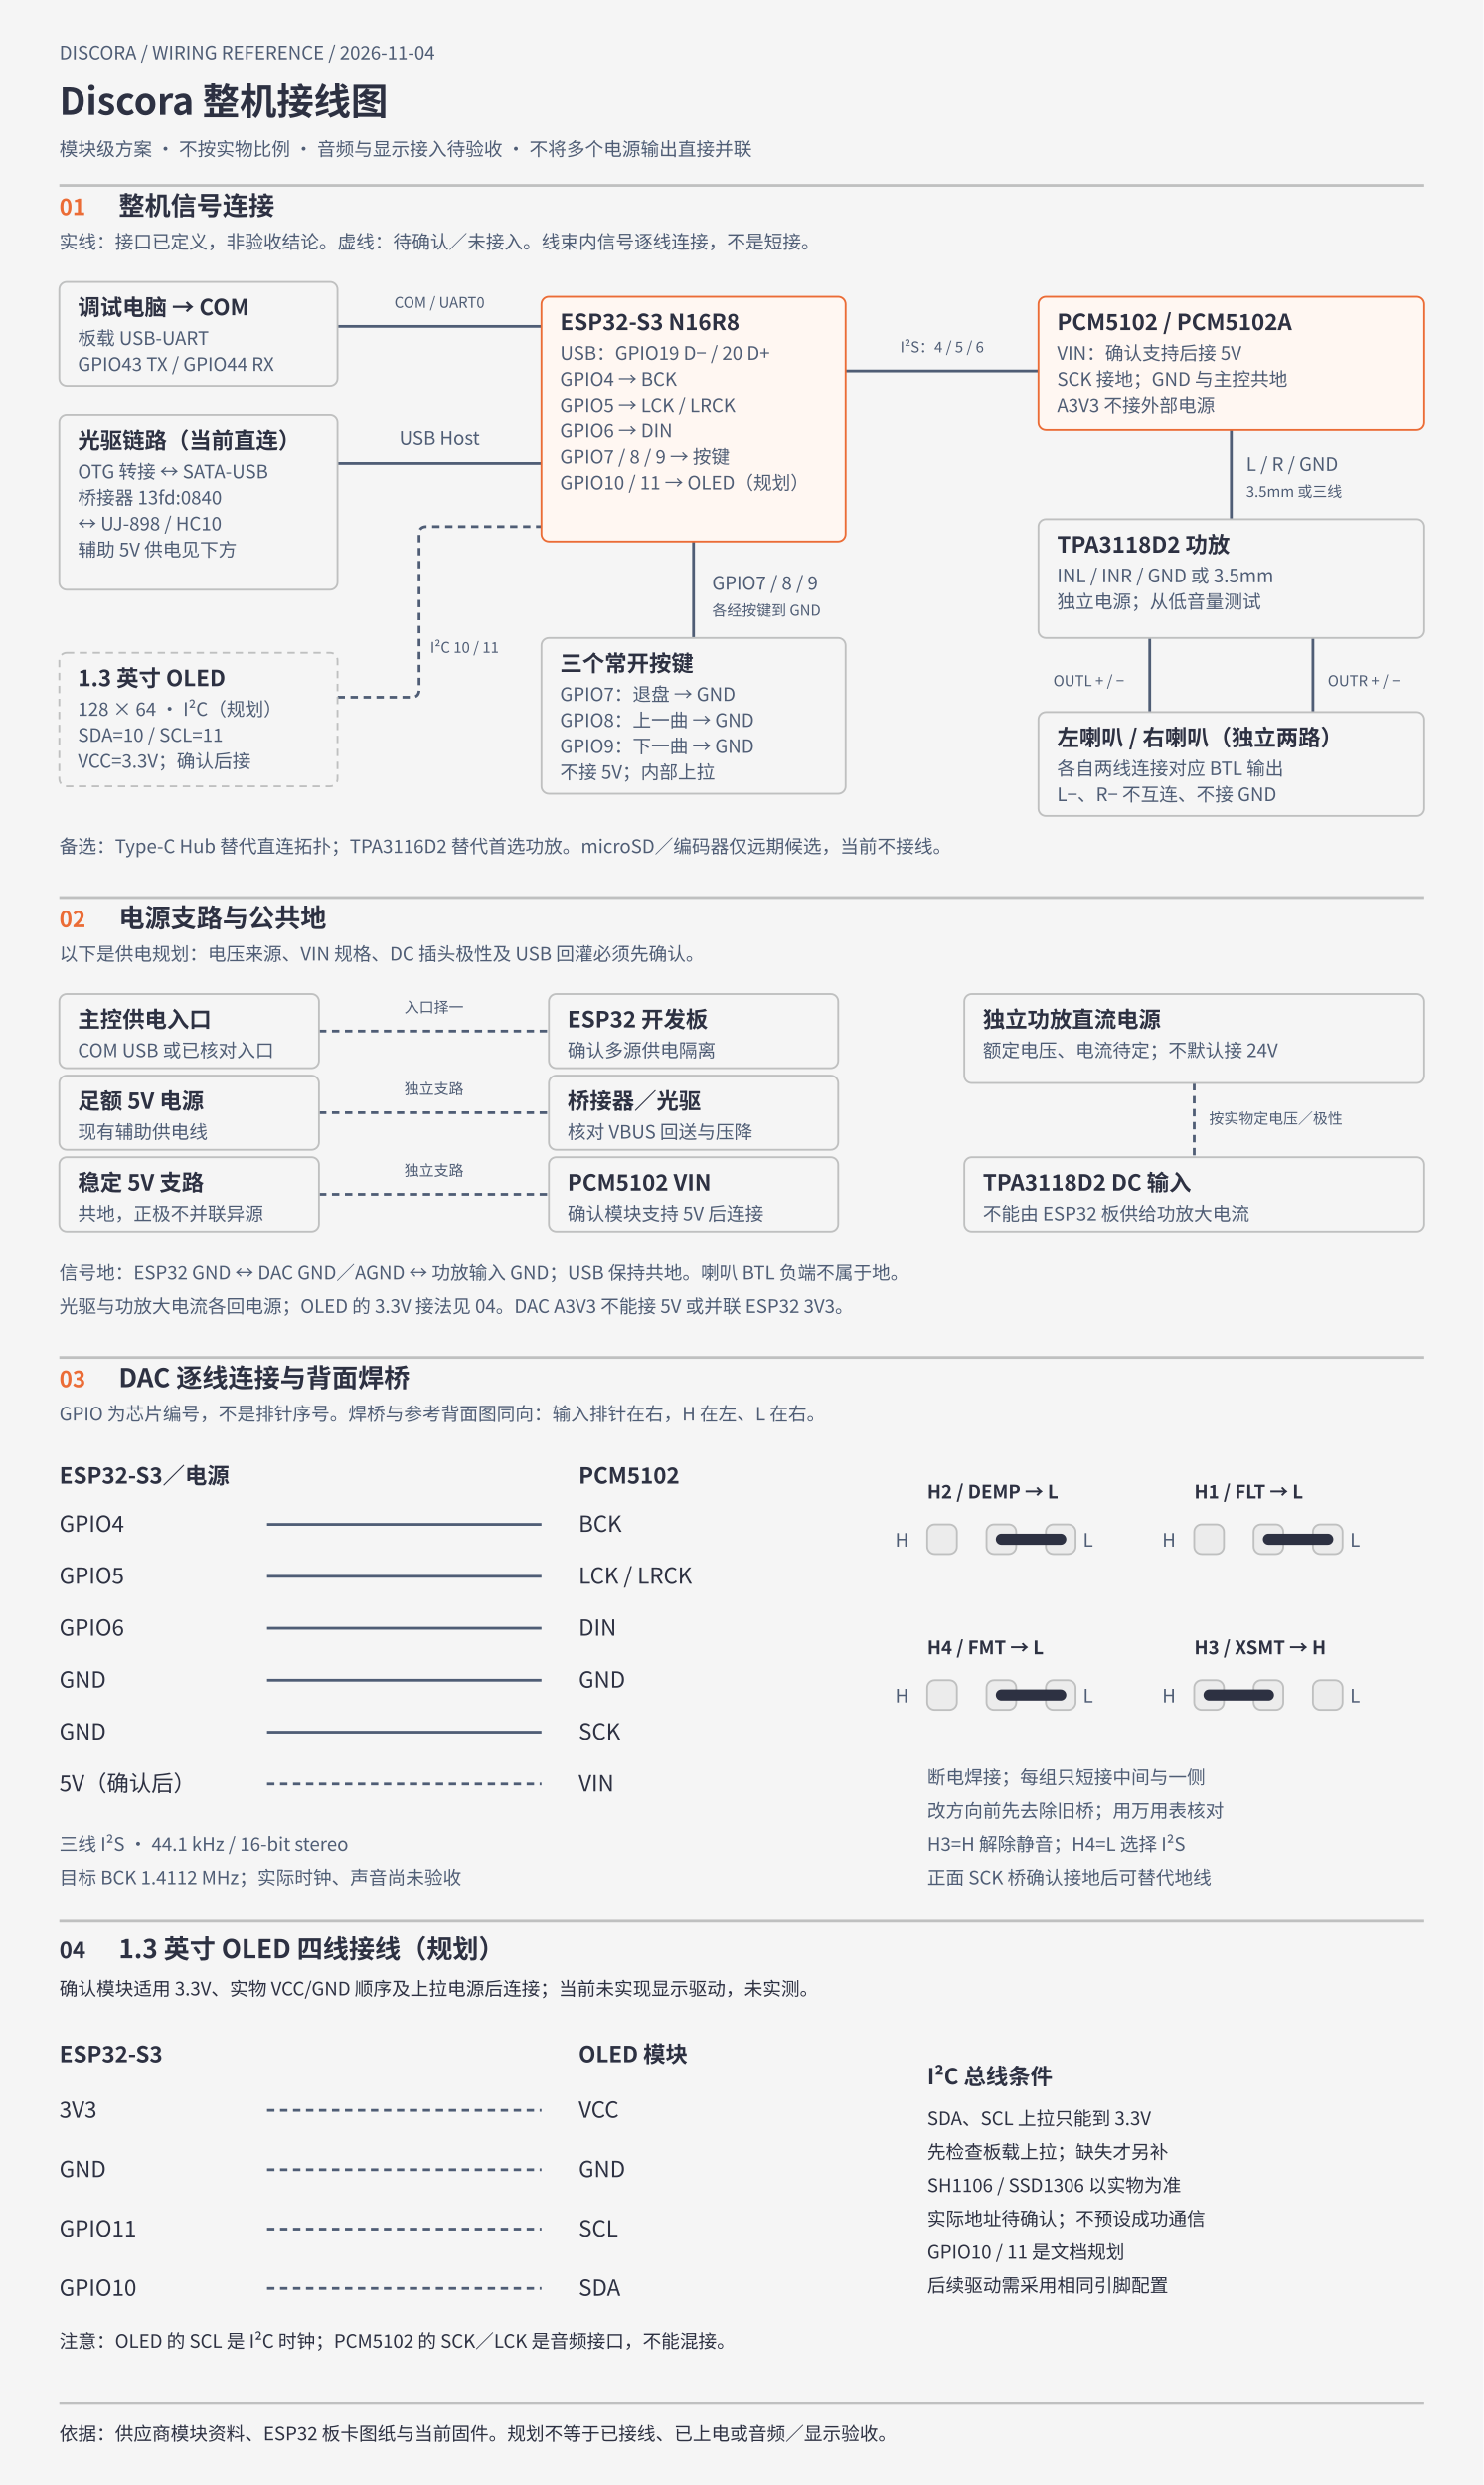
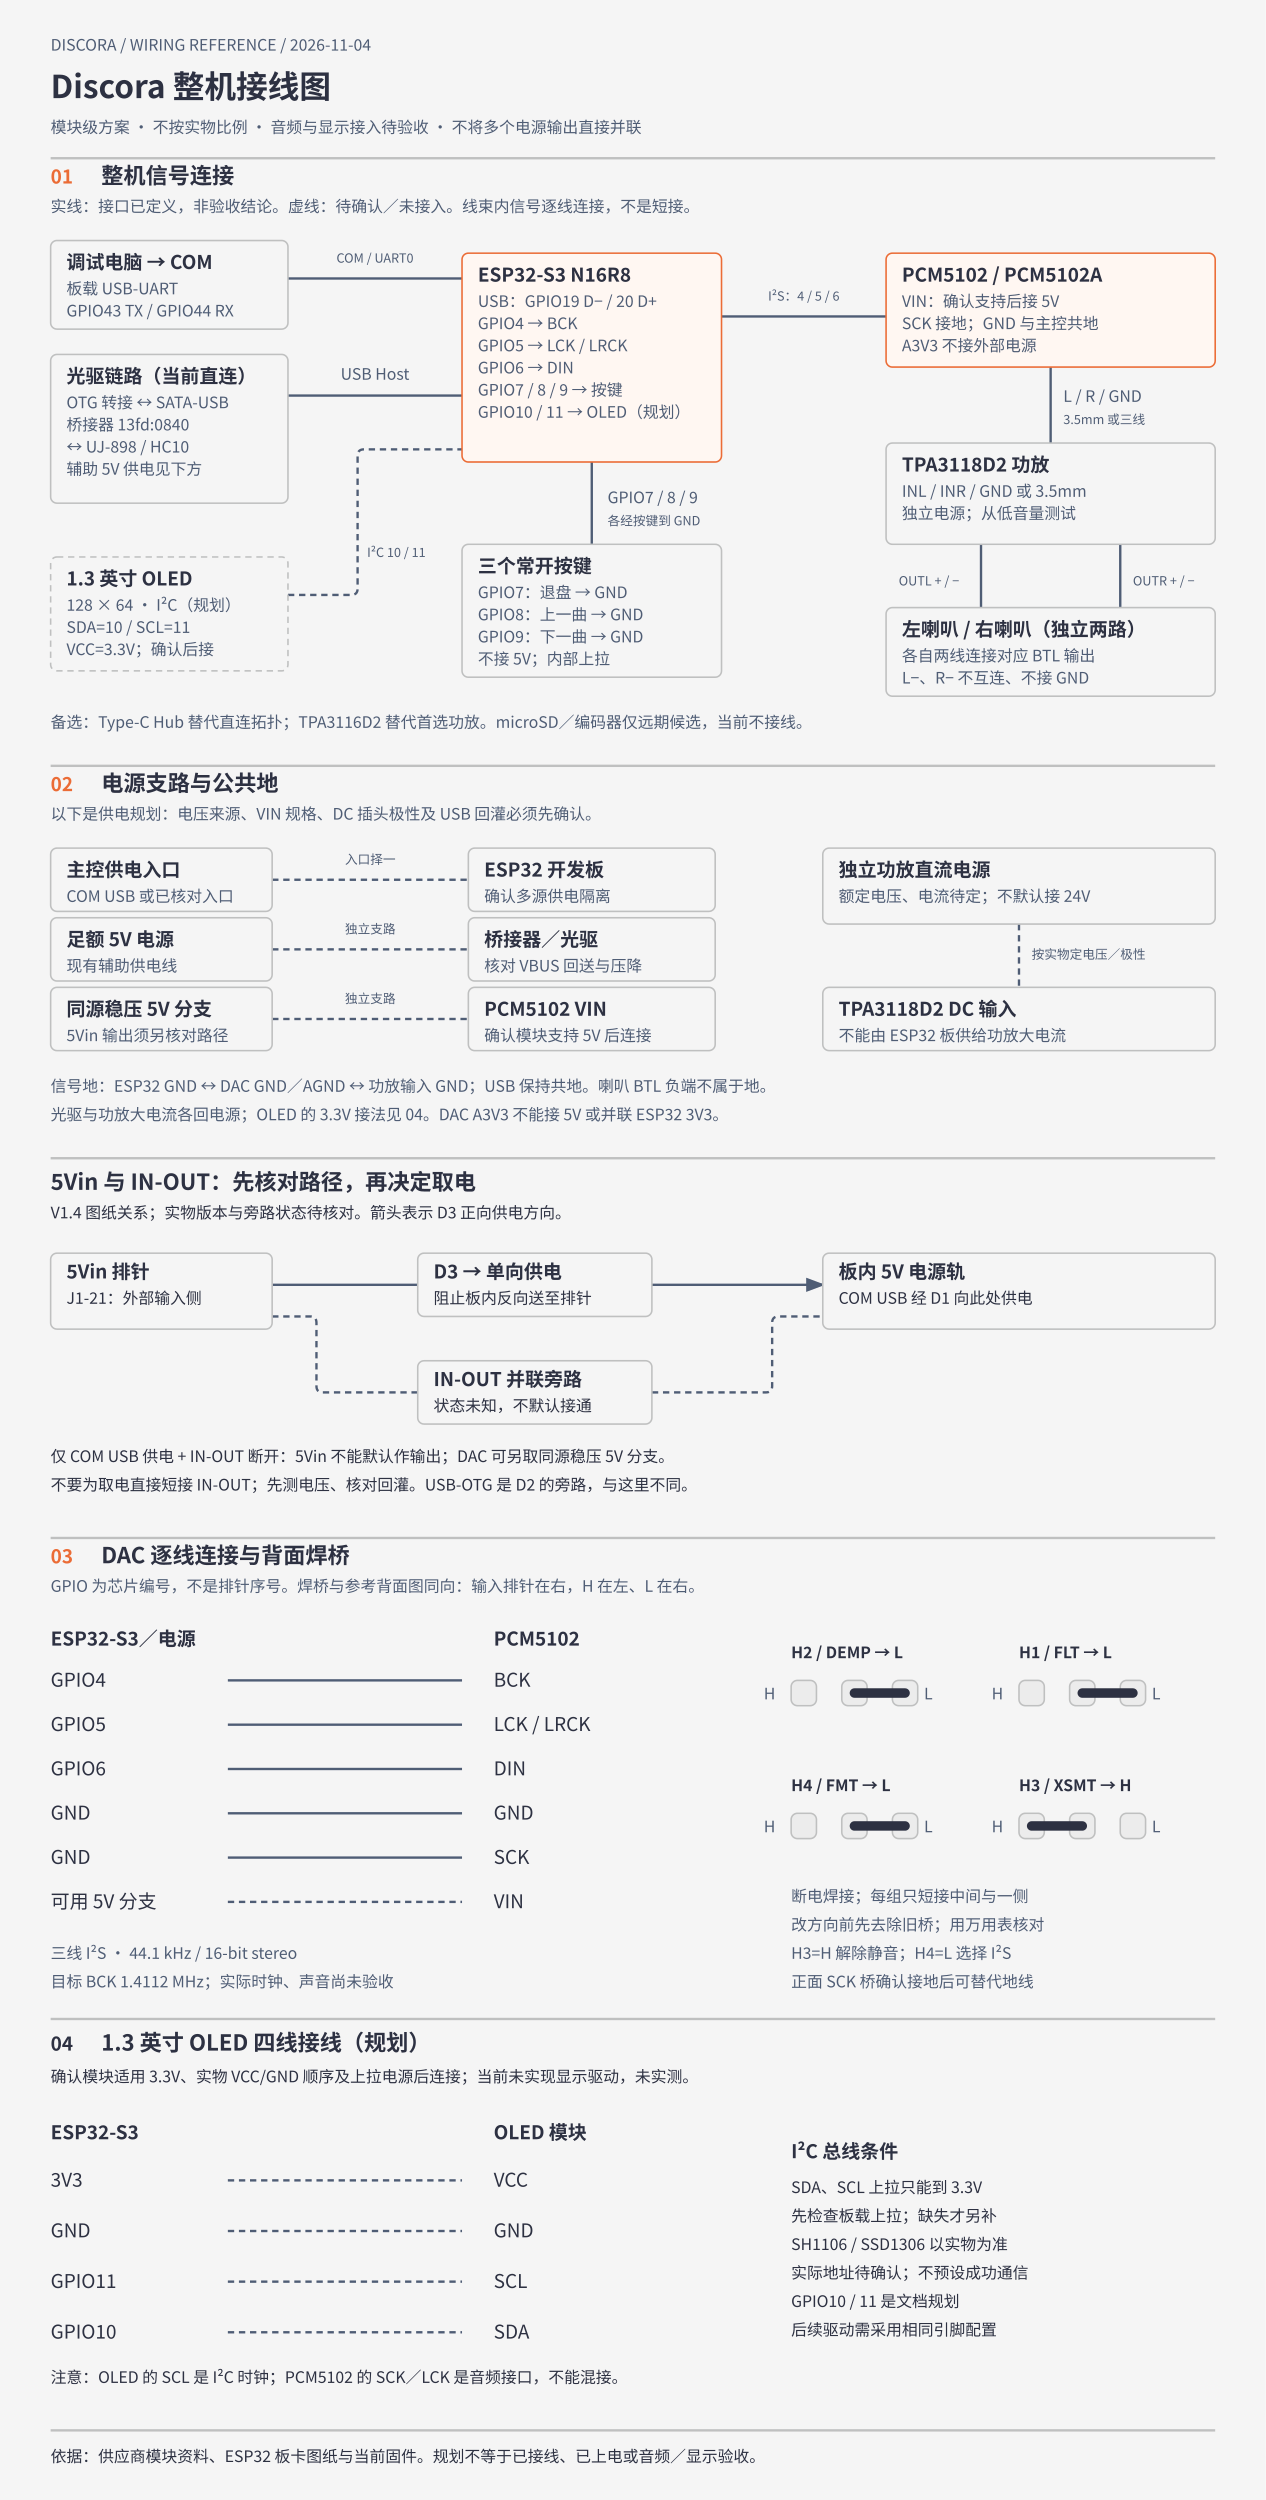
- <svg xmlns="http://www.w3.org/2000/svg" viewBox="0 0 1600 2680" role="img" aria-labelledby="discora-wiring-title discora-wiring-desc">
+ <svg xmlns="http://www.w3.org/2000/svg" viewBox="0 0 1600 3160" role="img" aria-labelledby="discora-wiring-title discora-wiring-desc">
  <defs>
    <style>text{font-family:"PingFang SC","Noto Sans CJK SC","Microsoft YaHei",sans-serif}</style>
    <marker id="arrow" markerWidth="8" markerHeight="6" refX="7" refY="3" orient="auto">
      <polygon points="0 0,8 3,0 6" fill="#4f5d75" />
    </marker>
    <marker id="arrow-accent" markerWidth="8" markerHeight="6" refX="7" refY="3" orient="auto">
      <polygon points="0 0,8 3,0 6" fill="#eb6c36" />
    </marker>
    <marker id="arrow-link" markerWidth="8" markerHeight="6" refX="7" refY="3" orient="auto">
      <polygon points="0 0,8 3,0 6" fill="#2e5aa8" />
    </marker>
  </defs>
-   <rect width="1600" height="2680" fill="#f5f5f5" />
+   <rect width="1600" height="3160" fill="#f5f5f5" />
  <text x="64" y="64" font-size="20" fill="#4f5d75" font-weight="400" text-anchor="start">DISCORA / WIRING REFERENCE / 2026-11-04</text>
  <text x="64" y="124" font-size="40" fill="#2d3142" font-weight="600" text-anchor="start">Discora 整机接线图</text>
  <text x="64" y="168" font-size="20" fill="#4f5d75" font-weight="400" text-anchor="start">模块级方案 · 不按实物比例 · 音频与显示接入待验收 · 不将多个电源输出直接并联</text>
  <path d="M64 200 H1536" fill="none" stroke="#bfc0c0" stroke-width="3" />
  <text x="64" y="232" font-size="24" fill="#eb6c36" font-weight="600" text-anchor="start">01</text>
  <text x="128" y="232" font-size="28" fill="#2d3142" font-weight="600" text-anchor="start">整机信号连接</text>
  <text x="64" y="268" font-size="20" fill="#4f5d75" font-weight="400" text-anchor="start">实线：接口已定义，非验收结论。虚线：待确认／未接入。线束内信号逐线连接，不是短接。</text>
  <path d="M364 352 H584" fill="none" stroke="#4f5d75" stroke-width="3" />
  <rect x="415.0" y="312" width="118.1" height="28" fill="#f5f5f5" />
  <text x="474" y="332" font-size="16" fill="#4f5d75" font-weight="400" text-anchor="middle">COM / UART0</text>
  <path d="M364 500 H584" fill="none" stroke="#4f5d75" stroke-width="3" />
  <rect x="419.6" y="460" width="108.8" height="28" fill="#f5f5f5" />
  <text x="474" y="480" font-size="20" fill="#4f5d75" font-weight="400" text-anchor="middle">USB Host</text>
  <path d="M912 400 H1120" fill="none" stroke="#4f5d75" stroke-width="3" />
  <rect x="944.3" y="360" width="143.4" height="28" fill="#f5f5f5" />
  <text x="1016" y="380" font-size="16" fill="#4f5d75" font-weight="400" text-anchor="middle">I²S：4 / 5 / 6</text>
  <path d="M1328 464 V560" fill="none" stroke="#4f5d75" stroke-width="3" />
  <text x="1344" y="508" font-size="20" fill="#4f5d75" font-weight="400" text-anchor="start">L / R / GND</text>
  <text x="1344" y="536" font-size="16" fill="#4f5d75" font-weight="400" text-anchor="start">3.5mm 或三线</text>
  <path d="M1240 688 V768" fill="none" stroke="#4f5d75" stroke-width="3" />
  <text x="1136" y="740" font-size="16" fill="#4f5d75" font-weight="400" text-anchor="start">OUTL + / −</text>
  <path d="M1416 688 V768" fill="none" stroke="#4f5d75" stroke-width="3" />
  <text x="1432" y="740" font-size="16" fill="#4f5d75" font-weight="400" text-anchor="start">OUTR + / −</text>
  <path d="M748 584 V688" fill="none" stroke="#4f5d75" stroke-width="3" />
  <text x="768" y="636" font-size="20" fill="#4f5d75" font-weight="400" text-anchor="start">GPIO7 / 8 / 9</text>
  <text x="768" y="664" font-size="16" fill="#4f5d75" font-weight="400" text-anchor="start">各经按键到 GND</text>
  <path d="M364 752 H444 Q452 752 452 744 V576 Q452 568 460 568 H584" fill="none" stroke="#4f5d75" stroke-width="3" stroke-dasharray="8 6" />
  <text x="464" y="704" font-size="16" fill="#4f5d75" font-weight="400" text-anchor="start">I²C 10 / 11</text>
  <rect x="64" y="304" width="300" height="112" rx="8" fill="#f5f5f5" stroke="#bfc0c0" stroke-width="2" />
  <text x="84" y="340" font-size="24" fill="#2d3142" font-weight="600" text-anchor="start">调试电脑 → COM</text>
  <text x="84" y="372" font-size="20" fill="#4f5d75" font-weight="400" text-anchor="start">板载 USB-UART</text>
  <text x="84" y="400" font-size="20" fill="#4f5d75" font-weight="400" text-anchor="start">GPIO43 TX / GPIO44 RX</text>
  <rect x="64" y="448" width="300" height="188" rx="8" fill="#f5f5f5" stroke="#bfc0c0" stroke-width="2" />
  <text x="84" y="484" font-size="24" fill="#2d3142" font-weight="600" text-anchor="start">光驱链路（当前直连）</text>
  <text x="84" y="516" font-size="20" fill="#4f5d75" font-weight="400" text-anchor="start">OTG 转接 ↔ SATA-USB</text>
  <text x="84" y="544" font-size="20" fill="#4f5d75" font-weight="400" text-anchor="start">桥接器 13fd:0840</text>
  <text x="84" y="572" font-size="20" fill="#4f5d75" font-weight="400" text-anchor="start">↔ UJ-898 / HC10</text>
  <text x="84" y="600" font-size="20" fill="#4f5d75" font-weight="400" text-anchor="start">辅助 5V 供电见下方</text>
  <rect x="584" y="320" width="328" height="264" rx="8" fill="#fff7f2" stroke="#eb6c36" stroke-width="2" />
  <text x="604" y="356" font-size="24" fill="#2d3142" font-weight="600" text-anchor="start">ESP32-S3 N16R8</text>
  <text x="604" y="388" font-size="20" fill="#4f5d75" font-weight="400" text-anchor="start">USB：GPIO19 D− / 20 D+</text>
  <text x="604" y="416" font-size="20" fill="#4f5d75" font-weight="400" text-anchor="start">GPIO4 → BCK</text>
  <text x="604" y="444" font-size="20" fill="#4f5d75" font-weight="400" text-anchor="start">GPIO5 → LCK / LRCK</text>
  <text x="604" y="472" font-size="20" fill="#4f5d75" font-weight="400" text-anchor="start">GPIO6 → DIN</text>
  <text x="604" y="500" font-size="20" fill="#4f5d75" font-weight="400" text-anchor="start">GPIO7 / 8 / 9 → 按键</text>
  <text x="604" y="528" font-size="20" fill="#4f5d75">GPIO10 / 11 → OLED（规划）</text>
  <rect x="1120" y="320" width="416" height="144" rx="8" fill="#fff7f2" stroke="#eb6c36" stroke-width="2" />
  <text x="1140" y="356" font-size="24" fill="#2d3142" font-weight="600" text-anchor="start">PCM5102 / PCM5102A</text>
  <text x="1140" y="388" font-size="20" fill="#4f5d75" font-weight="400" text-anchor="start">VIN：确认支持后接 5V</text>
  <text x="1140" y="416" font-size="20" fill="#4f5d75" font-weight="400" text-anchor="start">SCK 接地；GND 与主控共地</text>
  <text x="1140" y="444" font-size="20" fill="#4f5d75" font-weight="400" text-anchor="start">A3V3 不接外部电源</text>
  <rect x="1120" y="560" width="416" height="128" rx="8" fill="#f5f5f5" stroke="#bfc0c0" stroke-width="2" />
  <text x="1140" y="596" font-size="24" fill="#2d3142" font-weight="600" text-anchor="start">TPA3118D2 功放</text>
  <text x="1140" y="628" font-size="20" fill="#4f5d75" font-weight="400" text-anchor="start">INL / INR / GND 或 3.5mm</text>
  <text x="1140" y="656" font-size="20" fill="#4f5d75" font-weight="400" text-anchor="start">独立电源；从低音量测试</text>
  <rect x="1120" y="768" width="416" height="112" rx="8" fill="#f5f5f5" stroke="#bfc0c0" stroke-width="2" />
  <text x="1140" y="804" font-size="24" fill="#2d3142" font-weight="600" text-anchor="start">左喇叭 / 右喇叭（独立两路）</text>
  <text x="1140" y="836" font-size="20" fill="#4f5d75" font-weight="400" text-anchor="start">各自两线连接对应 BTL 输出</text>
  <text x="1140" y="864" font-size="20" fill="#4f5d75" font-weight="400" text-anchor="start">L−、R− 不互连、不接 GND</text>
  <rect x="584" y="688" width="328" height="168" rx="8" fill="#f5f5f5" stroke="#bfc0c0" stroke-width="2" />
  <text x="604" y="724" font-size="24" fill="#2d3142" font-weight="600" text-anchor="start">三个常开按键</text>
  <text x="604" y="756" font-size="20" fill="#4f5d75" font-weight="400" text-anchor="start">GPIO7：退盘 → GND</text>
  <text x="604" y="784" font-size="20" fill="#4f5d75" font-weight="400" text-anchor="start">GPIO8：上一曲 → GND</text>
  <text x="604" y="812" font-size="20" fill="#4f5d75" font-weight="400" text-anchor="start">GPIO9：下一曲 → GND</text>
  <text x="604" y="840" font-size="20" fill="#4f5d75" font-weight="400" text-anchor="start">不接 5V；内部上拉</text>
  <rect x="64" y="704" width="300" height="144" rx="8" fill="#f5f5f5" stroke="#bfc0c0" stroke-width="2" stroke-dasharray="8 6" />
  <text x="84" y="740" font-size="24" fill="#2d3142" font-weight="600" text-anchor="start">1.3 英寸 OLED</text>
  <text x="84" y="772" font-size="20" fill="#4f5d75" font-weight="400" text-anchor="start">128 × 64 · I²C（规划）</text>
  <text x="84" y="800" font-size="20" fill="#4f5d75" font-weight="400" text-anchor="start">SDA=10 / SCL=11</text>
  <text x="84" y="828" font-size="20" fill="#4f5d75" font-weight="400" text-anchor="start">VCC=3.3V；确认后接</text>
  <text x="64" y="920" font-size="20" fill="#4f5d75" font-weight="400" text-anchor="start">备选：Type-C Hub 替代直连拓扑；TPA3116D2 替代首选功放。microSD／编码器仅远期候选，当前不接线。</text>
  <path d="M64 968 H1536" fill="none" stroke="#bfc0c0" stroke-width="3" />
  <text x="64" y="1000" font-size="24" fill="#eb6c36" font-weight="600" text-anchor="start">02</text>
  <text x="128" y="1000" font-size="28" fill="#2d3142" font-weight="600" text-anchor="start">电源支路与公共地</text>
  <text x="64" y="1036" font-size="20" fill="#4f5d75" font-weight="400" text-anchor="start">以下是供电规划：电压来源、VIN 规格、DC 插头极性及 USB 回灌必须先确认。</text>
  <path d="M344 1112 H592" fill="none" stroke="#4f5d75" stroke-width="3" stroke-dasharray="8 6" />
  <rect x="428.0" y="1072" width="80.0" height="28" fill="#f5f5f5" />
  <text x="468" y="1092" font-size="16" fill="#4f5d75" font-weight="400" text-anchor="middle">入口择一</text>
  <path d="M344 1200 H592" fill="none" stroke="#4f5d75" stroke-width="3" stroke-dasharray="8 6" />
  <rect x="428.0" y="1160" width="80.0" height="28" fill="#f5f5f5" />
  <text x="468" y="1180" font-size="16" fill="#4f5d75" font-weight="400" text-anchor="middle">独立支路</text>
  <path d="M344 1288 H592" fill="none" stroke="#4f5d75" stroke-width="3" stroke-dasharray="8 6" />
  <rect x="428.0" y="1248" width="80.0" height="28" fill="#f5f5f5" />
  <text x="468" y="1268" font-size="16" fill="#4f5d75" font-weight="400" text-anchor="middle">独立支路</text>
  <rect x="64" y="1072" width="280" height="80" rx="8" fill="#f5f5f5" stroke="#bfc0c0" stroke-width="2" />
  <text x="84" y="1108" font-size="24" fill="#2d3142" font-weight="600" text-anchor="start">主控供电入口</text>
  <text x="84" y="1140" font-size="20" fill="#4f5d75" font-weight="400" text-anchor="start">COM USB 或已核对入口</text>
  <rect x="592" y="1072" width="312" height="80" rx="8" fill="#f5f5f5" stroke="#bfc0c0" stroke-width="2" />
  <text x="612" y="1108" font-size="24" fill="#2d3142" font-weight="600" text-anchor="start">ESP32 开发板</text>
  <text x="612" y="1140" font-size="20" fill="#4f5d75" font-weight="400" text-anchor="start">确认多源供电隔离</text>
  <rect x="64" y="1160" width="280" height="80" rx="8" fill="#f5f5f5" stroke="#bfc0c0" stroke-width="2" />
  <text x="84" y="1196" font-size="24" fill="#2d3142" font-weight="600" text-anchor="start">足额 5V 电源</text>
  <text x="84" y="1228" font-size="20" fill="#4f5d75" font-weight="400" text-anchor="start">现有辅助供电线</text>
  <rect x="592" y="1160" width="312" height="80" rx="8" fill="#f5f5f5" stroke="#bfc0c0" stroke-width="2" />
  <text x="612" y="1196" font-size="24" fill="#2d3142" font-weight="600" text-anchor="start">桥接器／光驱</text>
  <text x="612" y="1228" font-size="20" fill="#4f5d75" font-weight="400" text-anchor="start">核对 VBUS 回送与压降</text>
  <rect x="64" y="1248" width="280" height="80" rx="8" fill="#f5f5f5" stroke="#bfc0c0" stroke-width="2" />
-   <text x="84" y="1284" font-size="24" fill="#2d3142" font-weight="600" text-anchor="start">稳定 5V 支路</text>
-   <text x="84" y="1316" font-size="20" fill="#4f5d75" font-weight="400" text-anchor="start">共地，正极不并联异源</text>
+   <text x="84" y="1284" font-size="24" fill="#2d3142" font-weight="600" text-anchor="start">同源稳压 5V 分支</text>
+   <text x="84" y="1316" font-size="20" fill="#4f5d75" font-weight="400" text-anchor="start">5Vin 输出须另核对路径</text>
  <rect x="592" y="1248" width="312" height="80" rx="8" fill="#f5f5f5" stroke="#bfc0c0" stroke-width="2" />
  <text x="612" y="1284" font-size="24" fill="#2d3142" font-weight="600" text-anchor="start">PCM5102 VIN</text>
  <text x="612" y="1316" font-size="20" fill="#4f5d75" font-weight="400" text-anchor="start">确认模块支持 5V 后连接</text>
  <path d="M1288 1168 V1248" fill="none" stroke="#4f5d75" stroke-width="3" stroke-dasharray="8 6" />
  <text x="1304" y="1212" font-size="16" fill="#4f5d75" font-weight="400" text-anchor="start">按实物定电压／极性</text>
  <rect x="1040" y="1072" width="496" height="96" rx="8" fill="#f5f5f5" stroke="#bfc0c0" stroke-width="2" />
  <text x="1060" y="1108" font-size="24" fill="#2d3142" font-weight="600" text-anchor="start">独立功放直流电源</text>
  <text x="1060" y="1140" font-size="20" fill="#4f5d75" font-weight="400" text-anchor="start">额定电压、电流待定；不默认接 24V</text>
  <rect x="1040" y="1248" width="496" height="80" rx="8" fill="#f5f5f5" stroke="#bfc0c0" stroke-width="2" />
  <text x="1060" y="1284" font-size="24" fill="#2d3142" font-weight="600" text-anchor="start">TPA3118D2 DC 输入</text>
  <text x="1060" y="1316" font-size="20" fill="#4f5d75" font-weight="400" text-anchor="start">不能由 ESP32 板供给功放大电流</text>
  <text x="64" y="1380" font-size="20" fill="#4f5d75" font-weight="400" text-anchor="start">信号地：ESP32 GND ↔ DAC GND／AGND ↔ 功放输入 GND；USB 保持共地。喇叭 BTL 负端不属于地。</text>
  <text x="64" y="1416" font-size="20" fill="#4f5d75" font-weight="400" text-anchor="start">光驱与功放大电流各回电源；OLED 的 3.3V 接法见 04。DAC A3V3 不能接 5V 或并联 ESP32 3V3。</text>
  <path d="M64 1464 H1536" fill="none" stroke="#bfc0c0" stroke-width="3" />
-   <text x="64" y="1496" font-size="24" fill="#eb6c36" font-weight="600" text-anchor="start">03</text>
-   <text x="128" y="1496" font-size="28" fill="#2d3142" font-weight="600" text-anchor="start">DAC 逐线连接与背面焊桥</text>
-   <text x="64" y="1532" font-size="20" fill="#4f5d75" font-weight="400" text-anchor="start">GPIO 为芯片编号，不是排针序号。焊桥与参考背面图同向：输入排针在右，H 在左、L 在右。</text>
-   <text x="64" y="1600" font-size="24" fill="#2d3142" font-weight="600" text-anchor="start">ESP32-S3／电源</text>
-   <text x="624" y="1600" font-size="24" fill="#2d3142" font-weight="600" text-anchor="start">PCM5102</text>
-   <text x="64" y="1652" font-size="24" fill="#2d3142" font-weight="400" text-anchor="start">GPIO4</text>
-   <path d="M288 1644 H584" fill="none" stroke="#4f5d75" stroke-width="3" />
-   <text x="624" y="1652" font-size="24" fill="#2d3142" font-weight="400" text-anchor="start">BCK</text>
-   <text x="64" y="1708" font-size="24" fill="#2d3142" font-weight="400" text-anchor="start">GPIO5</text>
-   <path d="M288 1700 H584" fill="none" stroke="#4f5d75" stroke-width="3" />
-   <text x="624" y="1708" font-size="24" fill="#2d3142" font-weight="400" text-anchor="start">LCK / LRCK</text>
-   <text x="64" y="1764" font-size="24" fill="#2d3142" font-weight="400" text-anchor="start">GPIO6</text>
-   <path d="M288 1756 H584" fill="none" stroke="#4f5d75" stroke-width="3" />
-   <text x="624" y="1764" font-size="24" fill="#2d3142" font-weight="400" text-anchor="start">DIN</text>
-   <text x="64" y="1820" font-size="24" fill="#2d3142" font-weight="400" text-anchor="start">GND</text>
-   <path d="M288 1812 H584" fill="none" stroke="#4f5d75" stroke-width="3" />
-   <text x="624" y="1820" font-size="24" fill="#2d3142" font-weight="400" text-anchor="start">GND</text>
-   <text x="64" y="1876" font-size="24" fill="#2d3142" font-weight="400" text-anchor="start">GND</text>
-   <path d="M288 1868 H584" fill="none" stroke="#4f5d75" stroke-width="3" />
-   <text x="624" y="1876" font-size="24" fill="#2d3142" font-weight="400" text-anchor="start">SCK</text>
-   <text x="64" y="1932" font-size="24" fill="#2d3142" font-weight="400" text-anchor="start">5V（确认后）</text>
-   <path d="M288 1924 H584" fill="none" stroke="#4f5d75" stroke-width="3" stroke-dasharray="8 6" />
-   <text x="624" y="1932" font-size="24" fill="#2d3142" font-weight="400" text-anchor="start">VIN</text>
-   <text x="64" y="1996" font-size="20" fill="#4f5d75" font-weight="400" text-anchor="start">三线 I²S · 44.1 kHz / 16-bit stereo</text>
-   <text x="64" y="2032" font-size="20" fill="#4f5d75" font-weight="400" text-anchor="start">目标 BCK 1.4112 MHz；实际时钟、声音尚未验收</text>
-   <text x="1000" y="1616" font-size="20" fill="#2d3142" font-weight="600" text-anchor="start">H2 / DEMP → L</text>
-   <text x="980" y="1668" font-size="20" fill="#4f5d75" font-weight="400" text-anchor="end">H</text>
-   <text x="1168" y="1668" font-size="20" fill="#4f5d75" font-weight="400" text-anchor="start">L</text>
-   <rect x="1000" y="1644" width="32" height="32" rx="8" fill="#ececec" stroke="#bfc0c0" stroke-width="2" />
-   <rect x="1064" y="1644" width="32" height="32" rx="8" fill="#ececec" stroke="#bfc0c0" stroke-width="2" />
-   <rect x="1128" y="1644" width="32" height="32" rx="8" fill="#ececec" stroke="#bfc0c0" stroke-width="2" />
-   <path d="M1080 1660 H1144" stroke="#2d3142" stroke-width="12" stroke-linecap="round" />
-   <text x="1288" y="1616" font-size="20" fill="#2d3142" font-weight="600" text-anchor="start">H1 / FLT → L</text>
-   <text x="1268" y="1668" font-size="20" fill="#4f5d75" font-weight="400" text-anchor="end">H</text>
-   <text x="1456" y="1668" font-size="20" fill="#4f5d75" font-weight="400" text-anchor="start">L</text>
-   <rect x="1288" y="1644" width="32" height="32" rx="8" fill="#ececec" stroke="#bfc0c0" stroke-width="2" />
-   <rect x="1352" y="1644" width="32" height="32" rx="8" fill="#ececec" stroke="#bfc0c0" stroke-width="2" />
-   <rect x="1416" y="1644" width="32" height="32" rx="8" fill="#ececec" stroke="#bfc0c0" stroke-width="2" />
-   <path d="M1368 1660 H1432" stroke="#2d3142" stroke-width="12" stroke-linecap="round" />
-   <text x="1000" y="1784" font-size="20" fill="#2d3142" font-weight="600" text-anchor="start">H4 / FMT → L</text>
-   <text x="980" y="1836" font-size="20" fill="#4f5d75" font-weight="400" text-anchor="end">H</text>
-   <text x="1168" y="1836" font-size="20" fill="#4f5d75" font-weight="400" text-anchor="start">L</text>
-   <rect x="1000" y="1812" width="32" height="32" rx="8" fill="#ececec" stroke="#bfc0c0" stroke-width="2" />
-   <rect x="1064" y="1812" width="32" height="32" rx="8" fill="#ececec" stroke="#bfc0c0" stroke-width="2" />
-   <rect x="1128" y="1812" width="32" height="32" rx="8" fill="#ececec" stroke="#bfc0c0" stroke-width="2" />
-   <path d="M1080 1828 H1144" stroke="#2d3142" stroke-width="12" stroke-linecap="round" />
-   <text x="1288" y="1784" font-size="20" fill="#2d3142" font-weight="600" text-anchor="start">H3 / XSMT → H</text>
-   <text x="1268" y="1836" font-size="20" fill="#4f5d75" font-weight="400" text-anchor="end">H</text>
-   <text x="1456" y="1836" font-size="20" fill="#4f5d75" font-weight="400" text-anchor="start">L</text>
-   <rect x="1288" y="1812" width="32" height="32" rx="8" fill="#ececec" stroke="#bfc0c0" stroke-width="2" />
-   <rect x="1352" y="1812" width="32" height="32" rx="8" fill="#ececec" stroke="#bfc0c0" stroke-width="2" />
-   <rect x="1416" y="1812" width="32" height="32" rx="8" fill="#ececec" stroke="#bfc0c0" stroke-width="2" />
-   <path d="M1304 1828 H1368" stroke="#2d3142" stroke-width="12" stroke-linecap="round" />
-   <text x="1000" y="1924" font-size="20" fill="#4f5d75" font-weight="400" text-anchor="start">断电焊接；每组只短接中间与一侧</text>
-   <text x="1000" y="1960" font-size="20" fill="#4f5d75" font-weight="400" text-anchor="start">改方向前先去除旧桥；用万用表核对</text>
-   <text x="1000" y="1996" font-size="20" fill="#4f5d75" font-weight="400" text-anchor="start">H3=H 解除静音；H4=L 选择 I²S</text>
-   <text x="1000" y="2032" font-size="20" fill="#4f5d75" font-weight="400" text-anchor="start">正面 SCK 桥确认接地后可替代地线</text>
-   <path d="M64 2072 H1536" fill="none" stroke="#bfc0c0" stroke-width="3" />
-   <text x="64" y="2112" font-size="24" fill="#2d3142" font-weight="600">04</text>
-   <text x="128" y="2112" font-size="28" fill="#2d3142" font-weight="600">1.3 英寸 OLED 四线接线（规划）</text>
-   <text x="64" y="2152" font-size="20" fill="#2d3142" font-weight="400">确认模块适用 3.3V、实物 VCC/GND 顺序及上拉电源后连接；当前未实现显示驱动，未实测。</text>
-   <text x="64" y="2224" font-size="24" fill="#2d3142" font-weight="600">ESP32-S3</text>
-   <text x="624" y="2224" font-size="24" fill="#2d3142" font-weight="600">OLED 模块</text>
-   <text x="64" y="2284" font-size="24" fill="#2d3142" font-weight="400">3V3</text>
-   <path d="M288 2276 H584" fill="none" stroke="#4f5d75" stroke-width="3" stroke-dasharray="8 6" />
-   <text x="624" y="2284" font-size="24" fill="#2d3142" font-weight="400">VCC</text>
-   <text x="64" y="2348" font-size="24" fill="#2d3142" font-weight="400">GND</text>
-   <path d="M288 2340 H584" fill="none" stroke="#4f5d75" stroke-width="3" stroke-dasharray="8 6" />
-   <text x="624" y="2348" font-size="24" fill="#2d3142" font-weight="400">GND</text>
-   <text x="64" y="2412" font-size="24" fill="#2d3142" font-weight="400">GPIO11</text>
-   <path d="M288 2404 H584" fill="none" stroke="#4f5d75" stroke-width="3" stroke-dasharray="8 6" />
-   <text x="624" y="2412" font-size="24" fill="#2d3142" font-weight="400">SCL</text>
-   <text x="64" y="2476" font-size="24" fill="#2d3142" font-weight="400">GPIO10</text>
-   <path d="M288 2468 H584" fill="none" stroke="#4f5d75" stroke-width="3" stroke-dasharray="8 6" />
-   <text x="624" y="2476" font-size="24" fill="#2d3142" font-weight="400">SDA</text>
-   <text x="1000" y="2248" font-size="24" fill="#2d3142" font-weight="600">I²C 总线条件</text>
-   <text x="1000" y="2292" font-size="20" fill="#2d3142" font-weight="400">SDA、SCL 上拉只能到 3.3V</text>
-   <text x="1000" y="2328" font-size="20" fill="#2d3142" font-weight="400">先检查板载上拉；缺失才另补</text>
-   <text x="1000" y="2364" font-size="20" fill="#2d3142" font-weight="400">SH1106 / SSD1306 以实物为准</text>
-   <text x="1000" y="2400" font-size="20" fill="#2d3142" font-weight="400">实际地址待确认；不预设成功通信</text>
-   <text x="1000" y="2436" font-size="20" fill="#2d3142" font-weight="400">GPIO10 / 11 是文档规划</text>
-   <text x="1000" y="2472" font-size="20" fill="#2d3142" font-weight="400">后续驱动需采用相同引脚配置</text>
-   <text x="64" y="2532" font-size="20" fill="#2d3142" font-weight="400">注意：OLED 的 SCL 是 I²C 时钟；PCM5102 的 SCK／LCK 是音频接口，不能混接。</text>
-   <path d="M64 2592 H1536" fill="none" stroke="#bfc0c0" stroke-width="3" />
-   <text x="64" y="2632" font-size="20" fill="#2d3142" font-weight="400">依据：供应商模块资料、ESP32 板卡图纸与当前固件。规划不等于已接线、已上电或音频／显示验收。</text>
+   <text x="64" y="1504" font-size="28" fill="#2d3142" font-weight="600">5Vin 与 IN-OUT：先核对路径，再决定取电</text>
+   <text x="64" y="1540" font-size="20" fill="#2d3142" font-weight="400">V1.4 图纸关系；实物版本与旁路状态待核对。箭头表示 D3 正向供电方向。</text>
+   <path d="M344 1624 H528 M824 1624 H1040" fill="none" stroke="#4f5d75" stroke-width="3" marker-end="url(#arrow)" />
+   <path d="M344 1664 H392 Q400 1664 400 1672 V1752 Q400 1760 408 1760 H528" fill="none" stroke="#4f5d75" stroke-width="3" stroke-dasharray="8 6" />
+   <path d="M824 1760 H968 Q976 1760 976 1752 V1672 Q976 1664 984 1664 H1040" fill="none" stroke="#4f5d75" stroke-width="3" stroke-dasharray="8 6" />
+   <rect x="64" y="1584" width="280" height="96" rx="8" fill="#f5f5f5" stroke="#bfc0c0" stroke-width="2" />
+   <text x="84" y="1616" font-size="24" fill="#2d3142" font-weight="600">5Vin 排针</text>
+   <text x="84" y="1648" font-size="20" fill="#2d3142" font-weight="400">J1-21：外部输入侧</text>
+   <rect x="528" y="1584" width="296" height="80" rx="8" fill="#f5f5f5" stroke="#bfc0c0" stroke-width="2" />
+   <text x="548" y="1616" font-size="24" fill="#2d3142" font-weight="600">D3 → 单向供电</text>
+   <text x="548" y="1648" font-size="20" fill="#2d3142" font-weight="400">阻止板内反向送至排针</text>
+   <rect x="1040" y="1584" width="496" height="96" rx="8" fill="#f5f5f5" stroke="#bfc0c0" stroke-width="2" />
+   <text x="1060" y="1616" font-size="24" fill="#2d3142" font-weight="600">板内 5V 电源轨</text>
+   <text x="1060" y="1648" font-size="20" fill="#2d3142" font-weight="400">COM USB 经 D1 向此处供电</text>
+   <rect x="528" y="1720" width="296" height="80" rx="8" fill="#f5f5f5" stroke="#bfc0c0" stroke-width="2" />
+   <text x="548" y="1752" font-size="24" fill="#2d3142" font-weight="600">IN-OUT 并联旁路</text>
+   <text x="548" y="1784" font-size="20" fill="#2d3142" font-weight="400">状态未知，不默认接通</text>
+   <text x="64" y="1848" font-size="20" fill="#2d3142" font-weight="400">仅 COM USB 供电 + IN-OUT 断开：5Vin 不能默认作输出；DAC 可另取同源稳压 5V 分支。</text>
+   <text x="64" y="1884" font-size="20" fill="#2d3142" font-weight="400">不要为取电直接短接 IN-OUT；先测电压、核对回灌。USB-OTG 是 D2 的旁路，与这里不同。</text>
+   <g transform="translate(0 480)">
+     <path d="M64 1464 H1536" fill="none" stroke="#bfc0c0" stroke-width="3" />
+     <text x="64" y="1496" font-size="24" fill="#eb6c36" font-weight="600" text-anchor="start">03</text>
+     <text x="128" y="1496" font-size="28" fill="#2d3142" font-weight="600" text-anchor="start">DAC 逐线连接与背面焊桥</text>
+     <text x="64" y="1532" font-size="20" fill="#4f5d75" font-weight="400" text-anchor="start">GPIO 为芯片编号，不是排针序号。焊桥与参考背面图同向：输入排针在右，H 在左、L 在右。</text>
+     <text x="64" y="1600" font-size="24" fill="#2d3142" font-weight="600" text-anchor="start">ESP32-S3／电源</text>
+     <text x="624" y="1600" font-size="24" fill="#2d3142" font-weight="600" text-anchor="start">PCM5102</text>
+     <text x="64" y="1652" font-size="24" fill="#2d3142" font-weight="400" text-anchor="start">GPIO4</text>
+     <path d="M288 1644 H584" fill="none" stroke="#4f5d75" stroke-width="3" />
+     <text x="624" y="1652" font-size="24" fill="#2d3142" font-weight="400" text-anchor="start">BCK</text>
+     <text x="64" y="1708" font-size="24" fill="#2d3142" font-weight="400" text-anchor="start">GPIO5</text>
+     <path d="M288 1700 H584" fill="none" stroke="#4f5d75" stroke-width="3" />
+     <text x="624" y="1708" font-size="24" fill="#2d3142" font-weight="400" text-anchor="start">LCK / LRCK</text>
+     <text x="64" y="1764" font-size="24" fill="#2d3142" font-weight="400" text-anchor="start">GPIO6</text>
+     <path d="M288 1756 H584" fill="none" stroke="#4f5d75" stroke-width="3" />
+     <text x="624" y="1764" font-size="24" fill="#2d3142" font-weight="400" text-anchor="start">DIN</text>
+     <text x="64" y="1820" font-size="24" fill="#2d3142" font-weight="400" text-anchor="start">GND</text>
+     <path d="M288 1812 H584" fill="none" stroke="#4f5d75" stroke-width="3" />
+     <text x="624" y="1820" font-size="24" fill="#2d3142" font-weight="400" text-anchor="start">GND</text>
+     <text x="64" y="1876" font-size="24" fill="#2d3142" font-weight="400" text-anchor="start">GND</text>
+     <path d="M288 1868 H584" fill="none" stroke="#4f5d75" stroke-width="3" />
+     <text x="624" y="1876" font-size="24" fill="#2d3142" font-weight="400" text-anchor="start">SCK</text>
+     <text x="64" y="1932" font-size="24" fill="#2d3142" font-weight="400" text-anchor="start">可用 5V 分支</text>
+     <path d="M288 1924 H584" fill="none" stroke="#4f5d75" stroke-width="3" stroke-dasharray="8 6" />
+     <text x="624" y="1932" font-size="24" fill="#2d3142" font-weight="400" text-anchor="start">VIN</text>
+     <text x="64" y="1996" font-size="20" fill="#4f5d75" font-weight="400" text-anchor="start">三线 I²S · 44.1 kHz / 16-bit stereo</text>
+     <text x="64" y="2032" font-size="20" fill="#4f5d75" font-weight="400" text-anchor="start">目标 BCK 1.4112 MHz；实际时钟、声音尚未验收</text>
+     <text x="1000" y="1616" font-size="20" fill="#2d3142" font-weight="600" text-anchor="start">H2 / DEMP → L</text>
+     <text x="980" y="1668" font-size="20" fill="#4f5d75" font-weight="400" text-anchor="end">H</text>
+     <text x="1168" y="1668" font-size="20" fill="#4f5d75" font-weight="400" text-anchor="start">L</text>
+     <rect x="1000" y="1644" width="32" height="32" rx="8" fill="#ececec" stroke="#bfc0c0" stroke-width="2" />
+     <rect x="1064" y="1644" width="32" height="32" rx="8" fill="#ececec" stroke="#bfc0c0" stroke-width="2" />
+     <rect x="1128" y="1644" width="32" height="32" rx="8" fill="#ececec" stroke="#bfc0c0" stroke-width="2" />
+     <path d="M1080 1660 H1144" stroke="#2d3142" stroke-width="12" stroke-linecap="round" />
+     <text x="1288" y="1616" font-size="20" fill="#2d3142" font-weight="600" text-anchor="start">H1 / FLT → L</text>
+     <text x="1268" y="1668" font-size="20" fill="#4f5d75" font-weight="400" text-anchor="end">H</text>
+     <text x="1456" y="1668" font-size="20" fill="#4f5d75" font-weight="400" text-anchor="start">L</text>
+     <rect x="1288" y="1644" width="32" height="32" rx="8" fill="#ececec" stroke="#bfc0c0" stroke-width="2" />
+     <rect x="1352" y="1644" width="32" height="32" rx="8" fill="#ececec" stroke="#bfc0c0" stroke-width="2" />
+     <rect x="1416" y="1644" width="32" height="32" rx="8" fill="#ececec" stroke="#bfc0c0" stroke-width="2" />
+     <path d="M1368 1660 H1432" stroke="#2d3142" stroke-width="12" stroke-linecap="round" />
+     <text x="1000" y="1784" font-size="20" fill="#2d3142" font-weight="600" text-anchor="start">H4 / FMT → L</text>
+     <text x="980" y="1836" font-size="20" fill="#4f5d75" font-weight="400" text-anchor="end">H</text>
+     <text x="1168" y="1836" font-size="20" fill="#4f5d75" font-weight="400" text-anchor="start">L</text>
+     <rect x="1000" y="1812" width="32" height="32" rx="8" fill="#ececec" stroke="#bfc0c0" stroke-width="2" />
+     <rect x="1064" y="1812" width="32" height="32" rx="8" fill="#ececec" stroke="#bfc0c0" stroke-width="2" />
+     <rect x="1128" y="1812" width="32" height="32" rx="8" fill="#ececec" stroke="#bfc0c0" stroke-width="2" />
+     <path d="M1080 1828 H1144" stroke="#2d3142" stroke-width="12" stroke-linecap="round" />
+     <text x="1288" y="1784" font-size="20" fill="#2d3142" font-weight="600" text-anchor="start">H3 / XSMT → H</text>
+     <text x="1268" y="1836" font-size="20" fill="#4f5d75" font-weight="400" text-anchor="end">H</text>
+     <text x="1456" y="1836" font-size="20" fill="#4f5d75" font-weight="400" text-anchor="start">L</text>
+     <rect x="1288" y="1812" width="32" height="32" rx="8" fill="#ececec" stroke="#bfc0c0" stroke-width="2" />
+     <rect x="1352" y="1812" width="32" height="32" rx="8" fill="#ececec" stroke="#bfc0c0" stroke-width="2" />
+     <rect x="1416" y="1812" width="32" height="32" rx="8" fill="#ececec" stroke="#bfc0c0" stroke-width="2" />
+     <path d="M1304 1828 H1368" stroke="#2d3142" stroke-width="12" stroke-linecap="round" />
+     <text x="1000" y="1924" font-size="20" fill="#4f5d75" font-weight="400" text-anchor="start">断电焊接；每组只短接中间与一侧</text>
+     <text x="1000" y="1960" font-size="20" fill="#4f5d75" font-weight="400" text-anchor="start">改方向前先去除旧桥；用万用表核对</text>
+     <text x="1000" y="1996" font-size="20" fill="#4f5d75" font-weight="400" text-anchor="start">H3=H 解除静音；H4=L 选择 I²S</text>
+     <text x="1000" y="2032" font-size="20" fill="#4f5d75" font-weight="400" text-anchor="start">正面 SCK 桥确认接地后可替代地线</text>
+     <path d="M64 2072 H1536" fill="none" stroke="#bfc0c0" stroke-width="3" />
+     <text x="64" y="2112" font-size="24" fill="#2d3142" font-weight="600">04</text>
+     <text x="128" y="2112" font-size="28" fill="#2d3142" font-weight="600">1.3 英寸 OLED 四线接线（规划）</text>
+     <text x="64" y="2152" font-size="20" fill="#2d3142" font-weight="400">确认模块适用 3.3V、实物 VCC/GND 顺序及上拉电源后连接；当前未实现显示驱动，未实测。</text>
+     <text x="64" y="2224" font-size="24" fill="#2d3142" font-weight="600">ESP32-S3</text>
+     <text x="624" y="2224" font-size="24" fill="#2d3142" font-weight="600">OLED 模块</text>
+     <text x="64" y="2284" font-size="24" fill="#2d3142" font-weight="400">3V3</text>
+     <path d="M288 2276 H584" fill="none" stroke="#4f5d75" stroke-width="3" stroke-dasharray="8 6" />
+     <text x="624" y="2284" font-size="24" fill="#2d3142" font-weight="400">VCC</text>
+     <text x="64" y="2348" font-size="24" fill="#2d3142" font-weight="400">GND</text>
+     <path d="M288 2340 H584" fill="none" stroke="#4f5d75" stroke-width="3" stroke-dasharray="8 6" />
+     <text x="624" y="2348" font-size="24" fill="#2d3142" font-weight="400">GND</text>
+     <text x="64" y="2412" font-size="24" fill="#2d3142" font-weight="400">GPIO11</text>
+     <path d="M288 2404 H584" fill="none" stroke="#4f5d75" stroke-width="3" stroke-dasharray="8 6" />
+     <text x="624" y="2412" font-size="24" fill="#2d3142" font-weight="400">SCL</text>
+     <text x="64" y="2476" font-size="24" fill="#2d3142" font-weight="400">GPIO10</text>
+     <path d="M288 2468 H584" fill="none" stroke="#4f5d75" stroke-width="3" stroke-dasharray="8 6" />
+     <text x="624" y="2476" font-size="24" fill="#2d3142" font-weight="400">SDA</text>
+     <text x="1000" y="2248" font-size="24" fill="#2d3142" font-weight="600">I²C 总线条件</text>
+     <text x="1000" y="2292" font-size="20" fill="#2d3142" font-weight="400">SDA、SCL 上拉只能到 3.3V</text>
+     <text x="1000" y="2328" font-size="20" fill="#2d3142" font-weight="400">先检查板载上拉；缺失才另补</text>
+     <text x="1000" y="2364" font-size="20" fill="#2d3142" font-weight="400">SH1106 / SSD1306 以实物为准</text>
+     <text x="1000" y="2400" font-size="20" fill="#2d3142" font-weight="400">实际地址待确认；不预设成功通信</text>
+     <text x="1000" y="2436" font-size="20" fill="#2d3142" font-weight="400">GPIO10 / 11 是文档规划</text>
+     <text x="1000" y="2472" font-size="20" fill="#2d3142" font-weight="400">后续驱动需采用相同引脚配置</text>
+     <text x="64" y="2532" font-size="20" fill="#2d3142" font-weight="400">注意：OLED 的 SCL 是 I²C 时钟；PCM5102 的 SCK／LCK 是音频接口，不能混接。</text>
+     <path d="M64 2592 H1536" fill="none" stroke="#bfc0c0" stroke-width="3" />
+     <text x="64" y="2632" font-size="20" fill="#2d3142" font-weight="400">依据：供应商模块资料、ESP32 板卡图纸与当前固件。规划不等于已接线、已上电或音频／显示验收。</text>
+   </g>
</svg>
